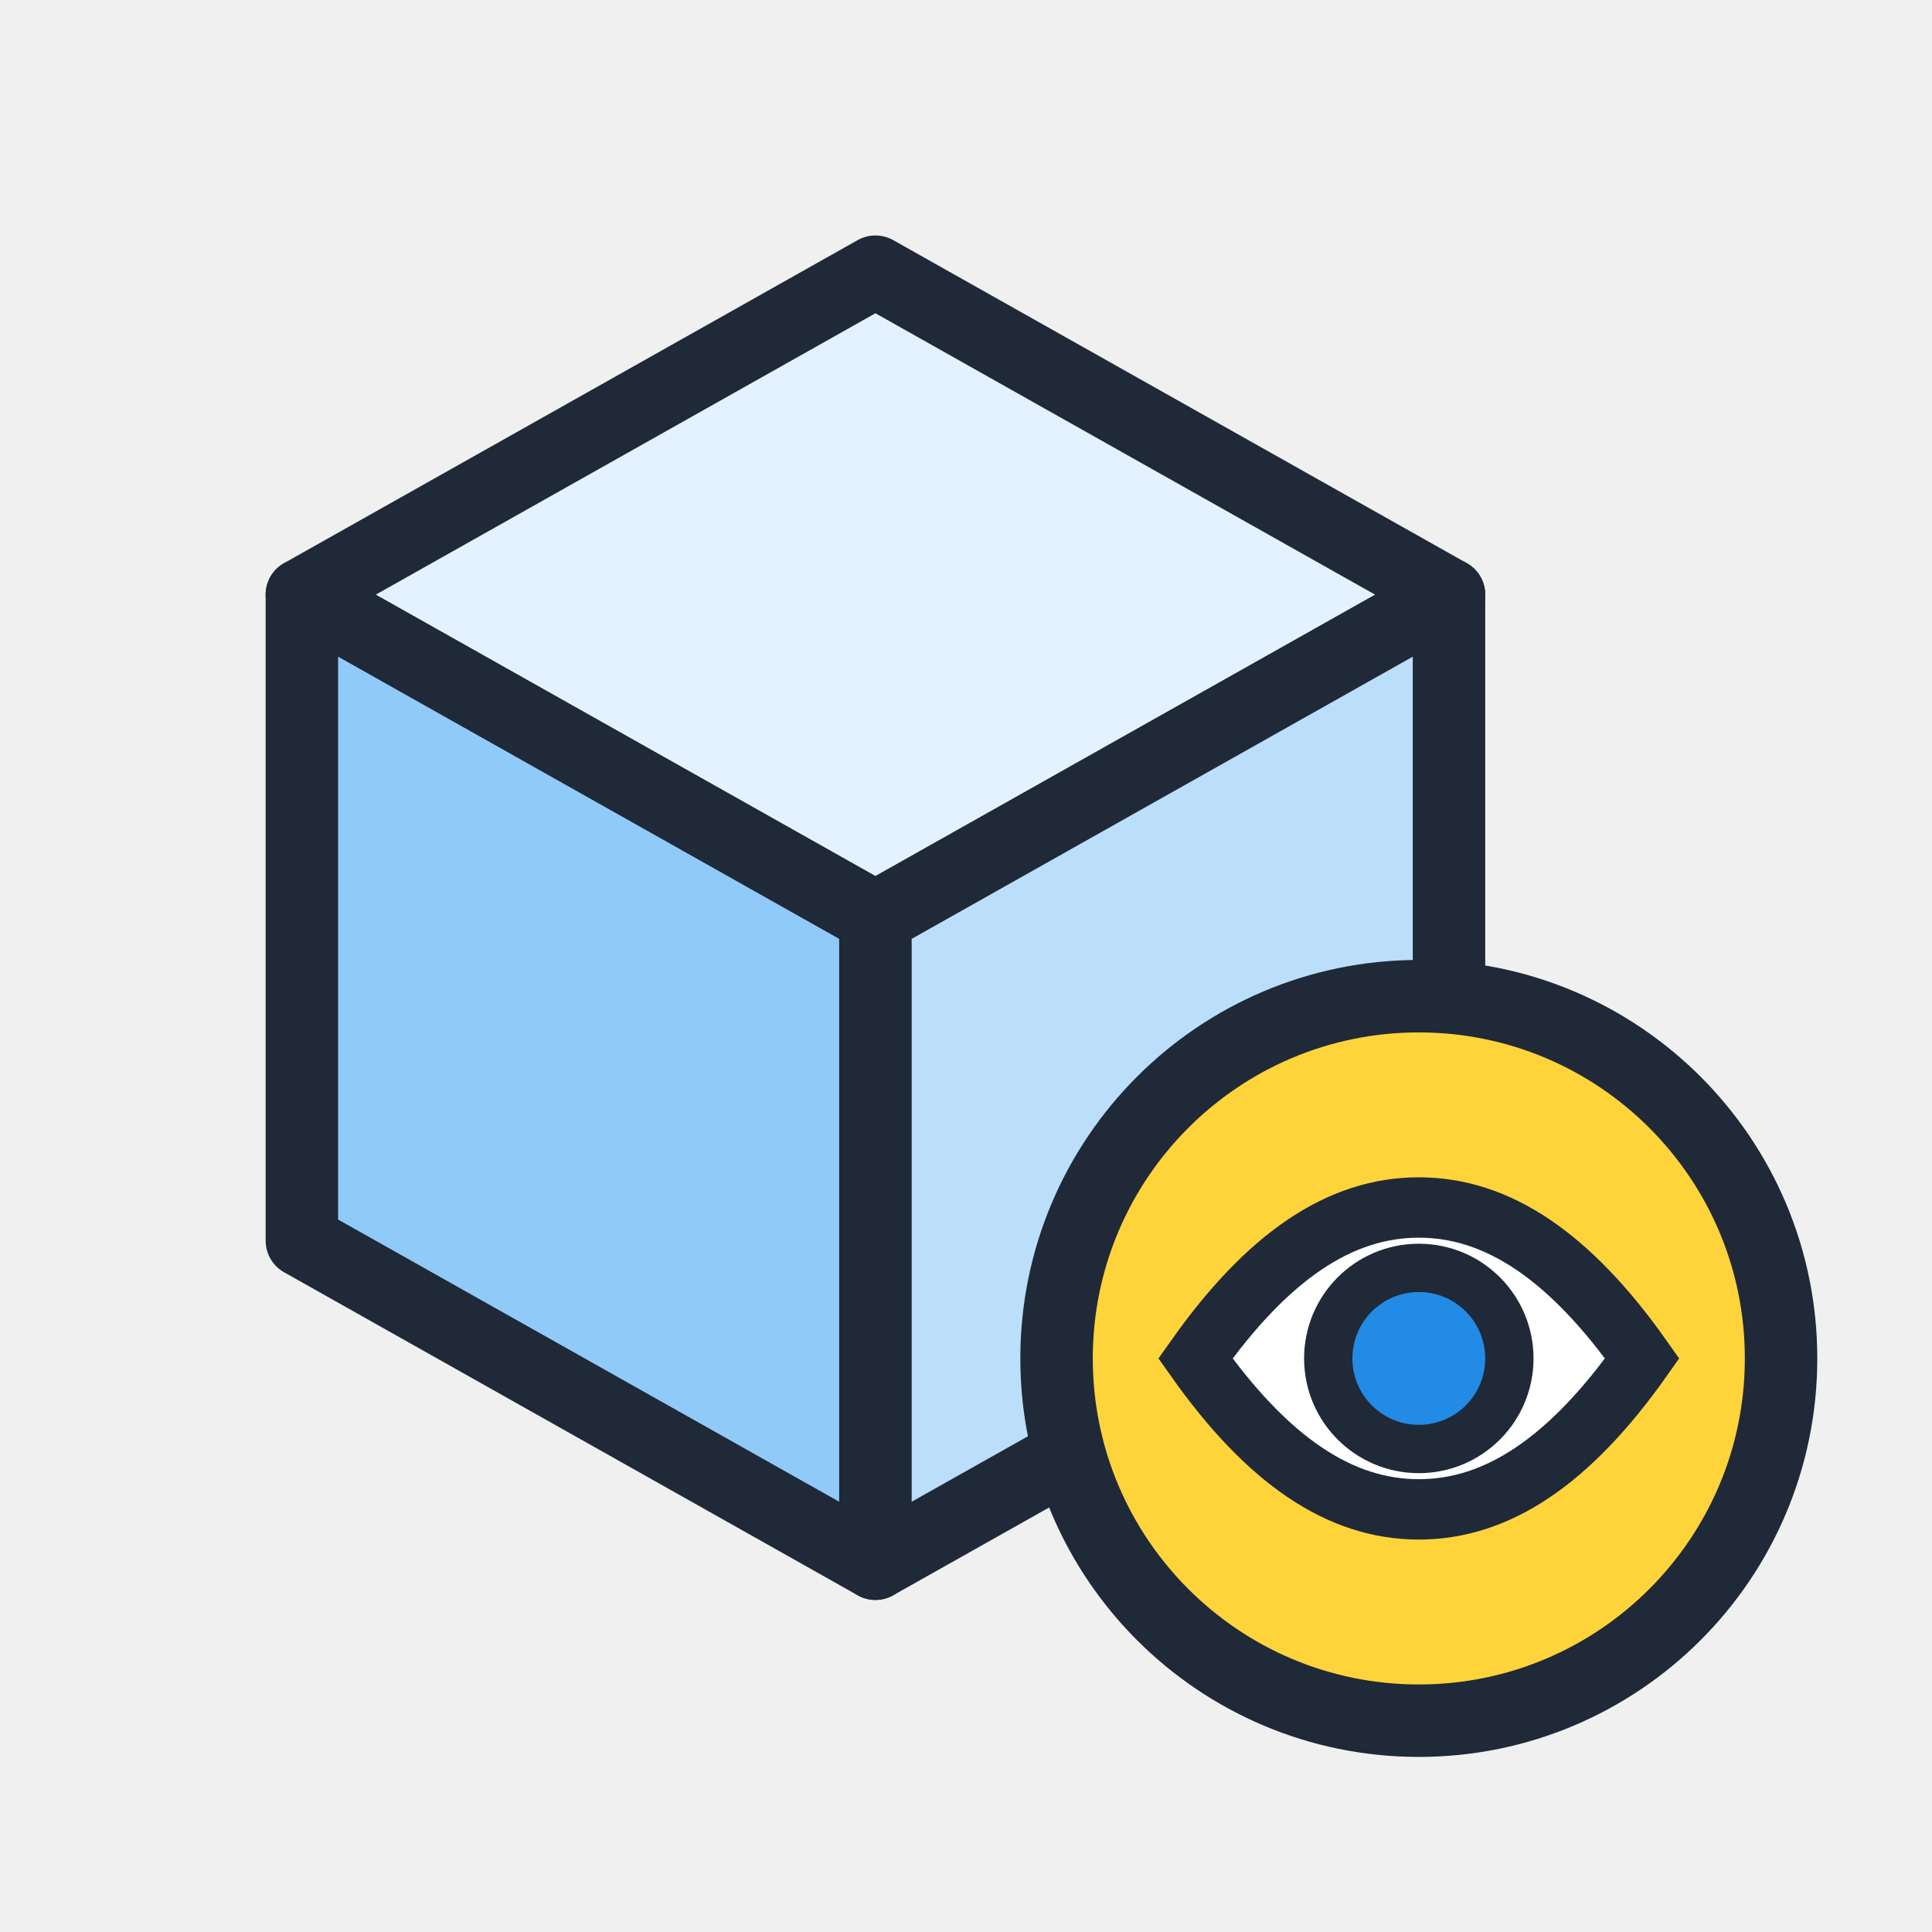
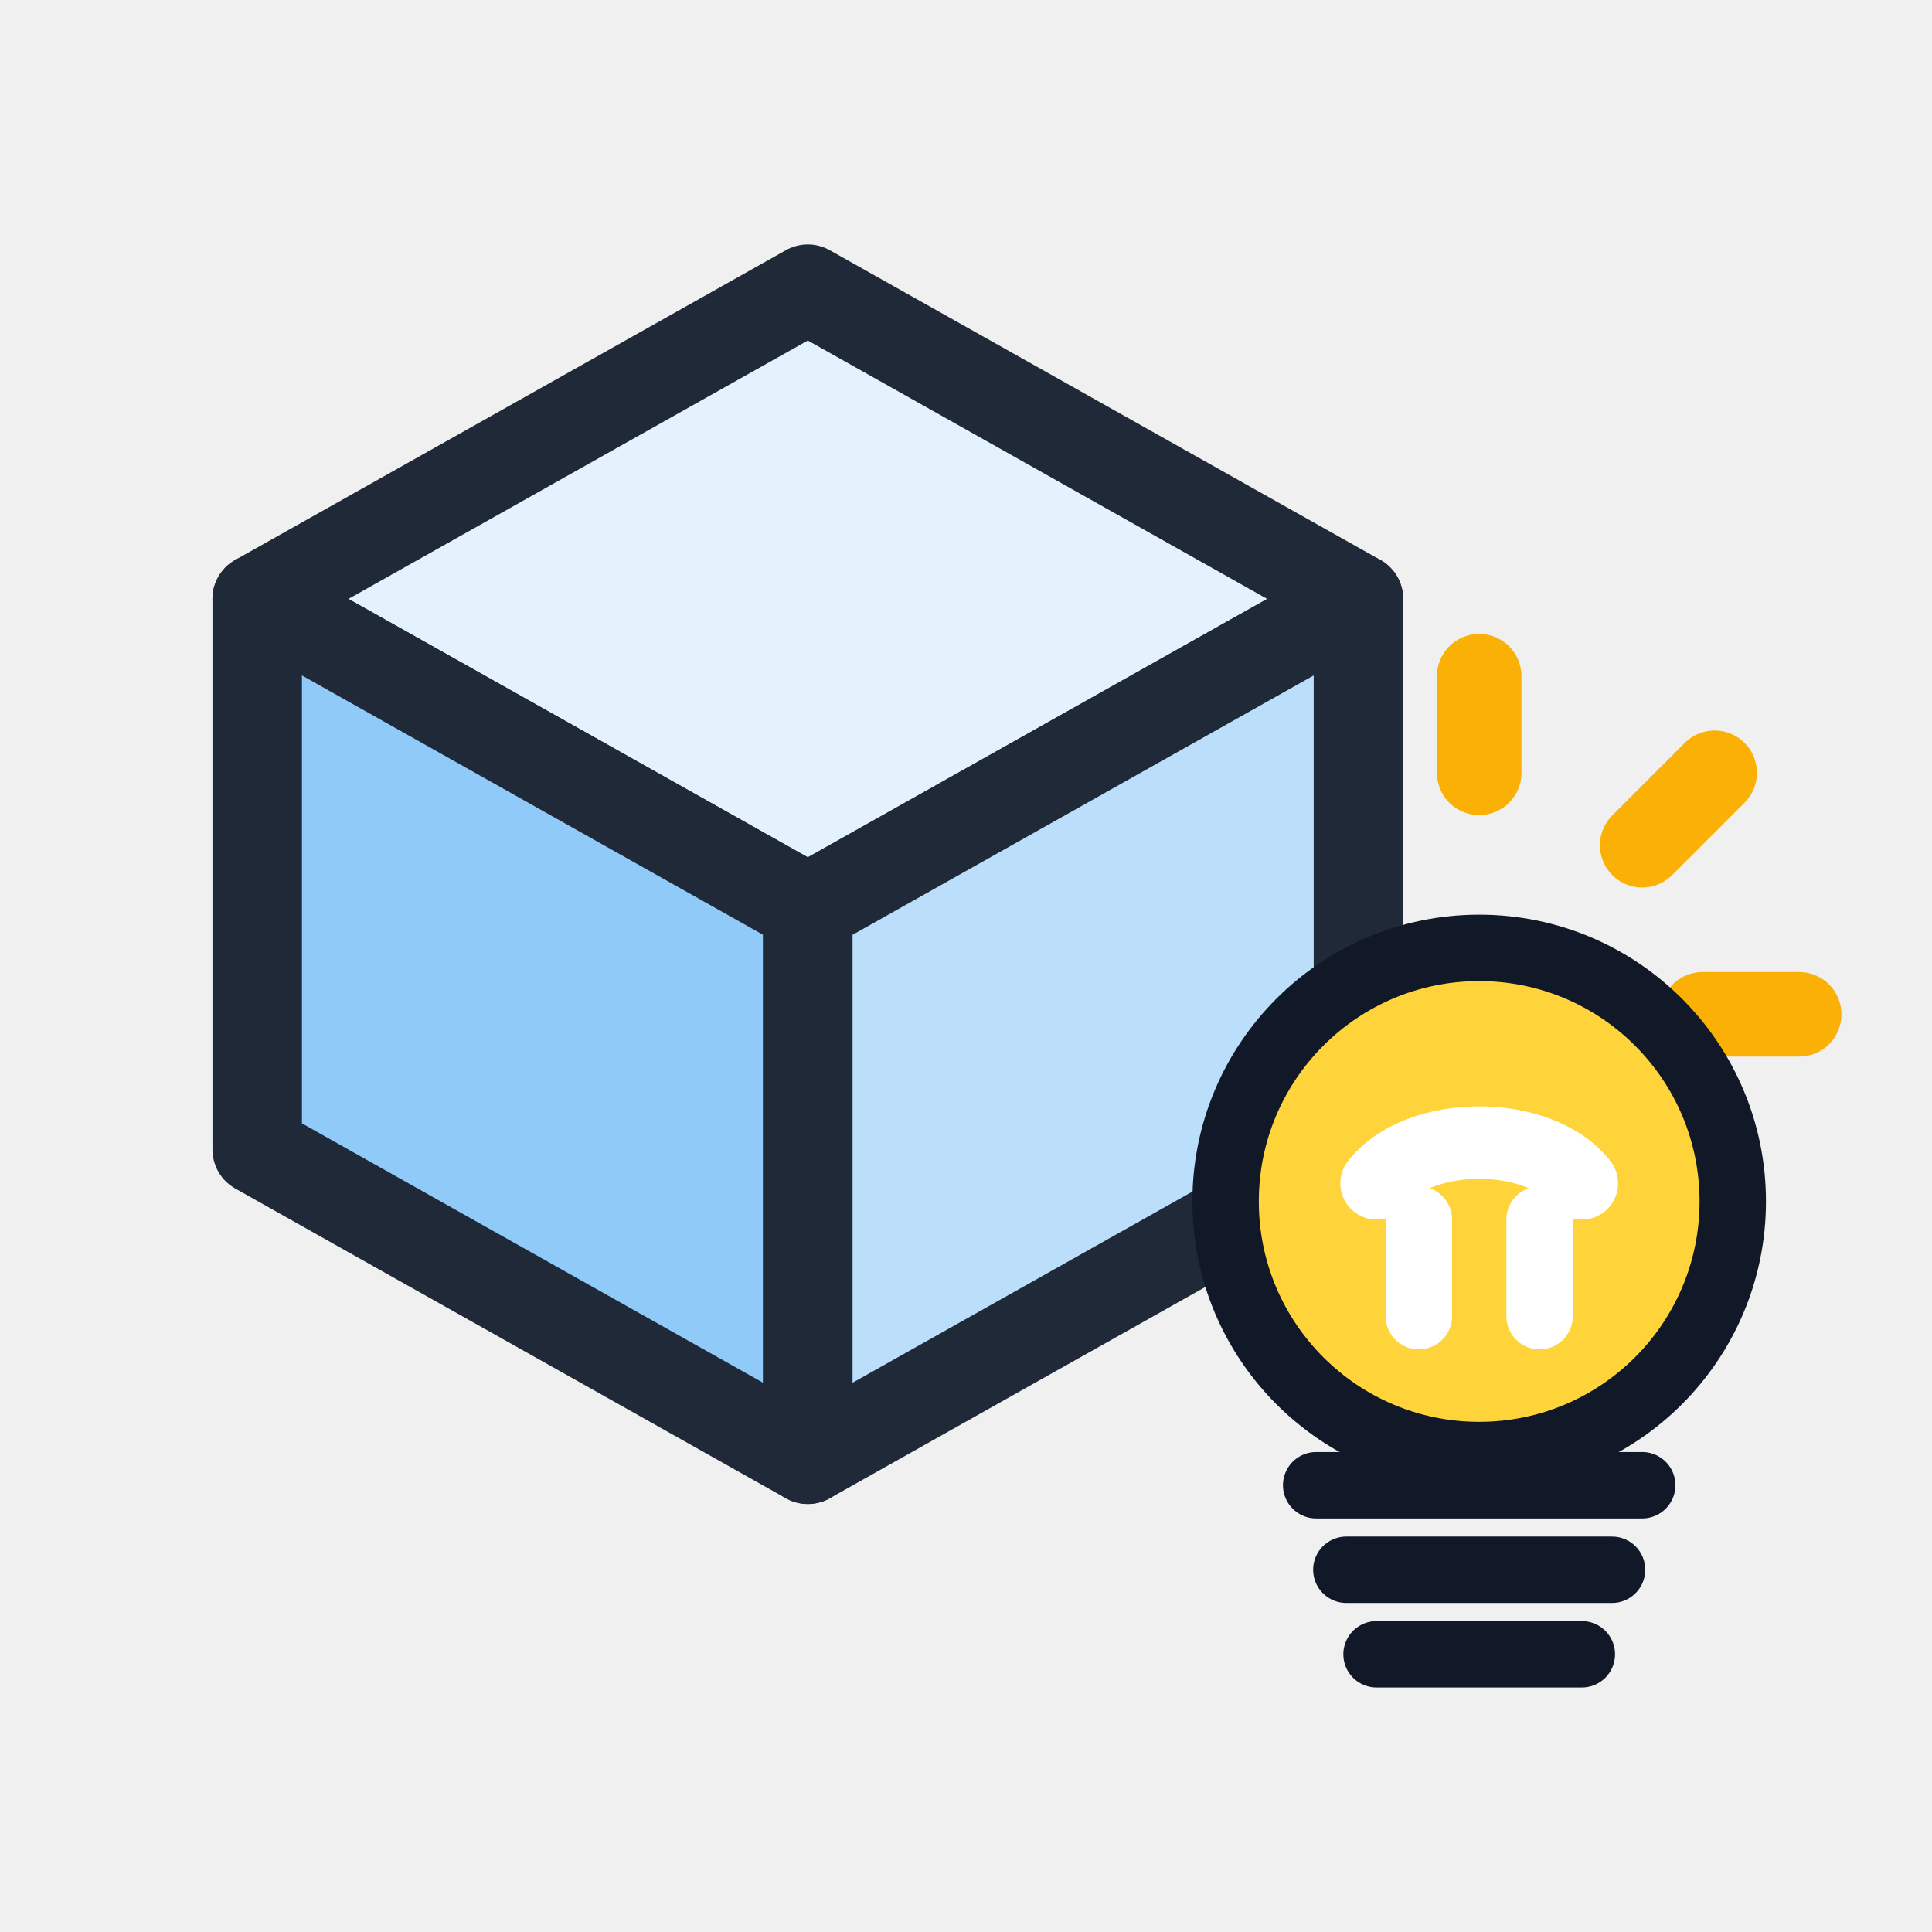
<svg xmlns="http://www.w3.org/2000/svg" width="32" height="32" viewBox="0 0 32 32" fill="none">
-   <g stroke="#1F2937" stroke-width="1.2" stroke-linejoin="round">
-     <path d="M14.5 4.5L24 9.85L14.5 15.2L5 9.85Z" fill="#E3F2FD" />
-     <path d="M5 9.85V20.55L14.5 25.9V15.2Z" fill="#90CAF9" />
-     <path d="M14.5 15.2V25.9L24 20.55V9.85Z" fill="#BBDEFB" />
+   <g transform="translate(-0.3 0.8) scale(1.14)">
+     <path d="M12 3.5 L20 8 L12 12.5 L4 8 Z" fill="#E3F2FD" stroke="#1F2937" stroke-width="1.3" stroke-linejoin="round" />
+     <path d="M4 8 L4 16 L12 20.5 L12 12.5 Z" fill="#90CAF9" stroke="#1F2937" stroke-width="1.3" stroke-linejoin="round" />
+     <path d="M12 12.5 L12 20.5 L20 16 L20 8 Z" fill="#BBDEFB" stroke="#1F2937" stroke-width="1.3" stroke-linejoin="round" />
  </g>
-   <circle cx="23.5" cy="22.5" r="6" fill="#FFD43B" stroke="#1F2937" stroke-width="1.2" />
-   <path d="M19.8 22.5C21 20.8 22.2 20 23.5 20C24.8 20 26 20.8 27.2 22.5C26 24.2 24.8 25 23.5 25C22.2 25 21 24.2 19.8 22.5Z" fill="#FFFFFF" stroke="#1F2937" stroke-width="1" />
-   <circle cx="23.5" cy="22.5" r="1.5" fill="#228BE6" stroke="#1F2937" stroke-width="0.8" />
+   <path d="M24.5 12.8V11.2" stroke="#FAB005" stroke-width="1.4" stroke-linecap="round" />
+   <path d="M27.2 14L28.4 12.8" stroke="#FAB005" stroke-width="1.4" stroke-linecap="round" />
+   <path d="M28.2 16.8H29.8" stroke="#FAB005" stroke-width="1.4" stroke-linecap="round" />
+   <circle cx="24.5" cy="19.9" r="4.2" fill="#FFD43B" stroke="#111827" stroke-width="1.1" />
+   <path d="M22.8 19.6C23.5 18.7 25.5 18.7 26.2 19.6" stroke="#FFFFFF" stroke-width="1.2" stroke-linecap="round" />
+   <path d="M23.5 20.2V21.8M25.5 20.2V21.8" stroke="#FFFFFF" stroke-width="1.1" stroke-linecap="round" />
+   <path d="M21.8 24.6H27.2" stroke="#111827" stroke-width="1.1" stroke-linecap="round" />
+   <path d="M22.3 26H26.7" stroke="#111827" stroke-width="1.1" stroke-linecap="round" />
+   <path d="M22.8 27.4H26.2" stroke="#111827" stroke-width="1.1" stroke-linecap="round" />
</svg>
